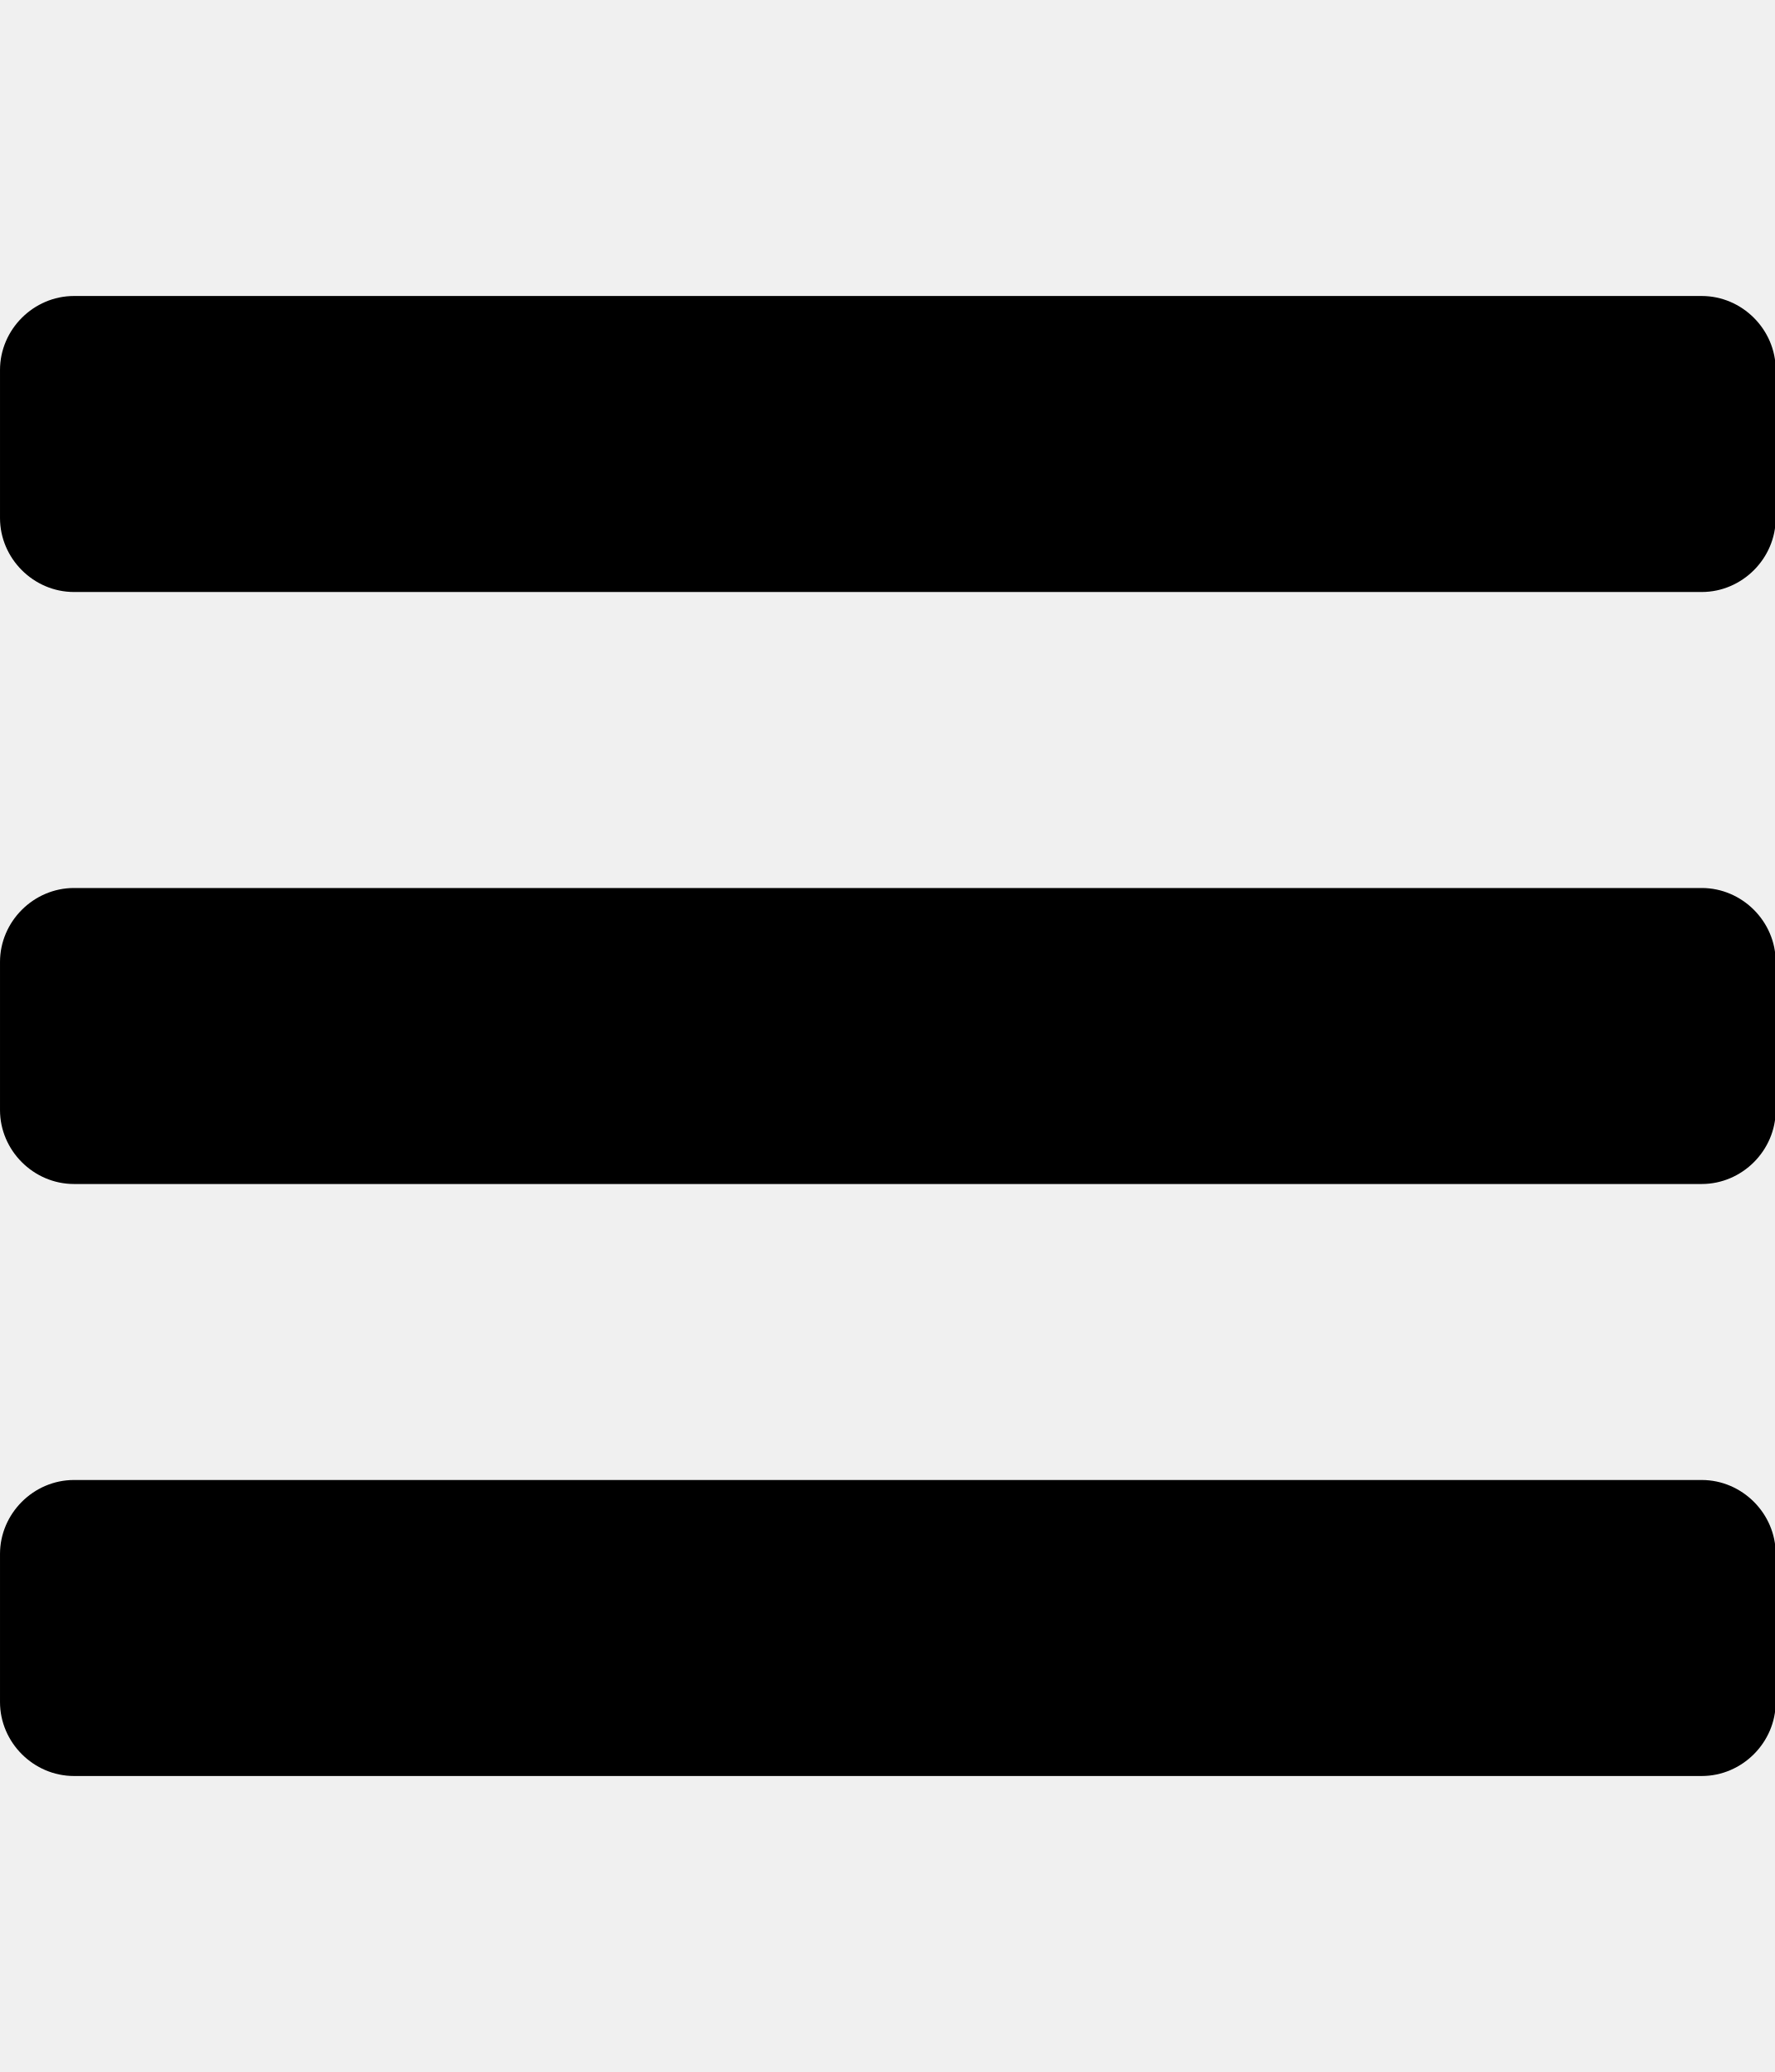
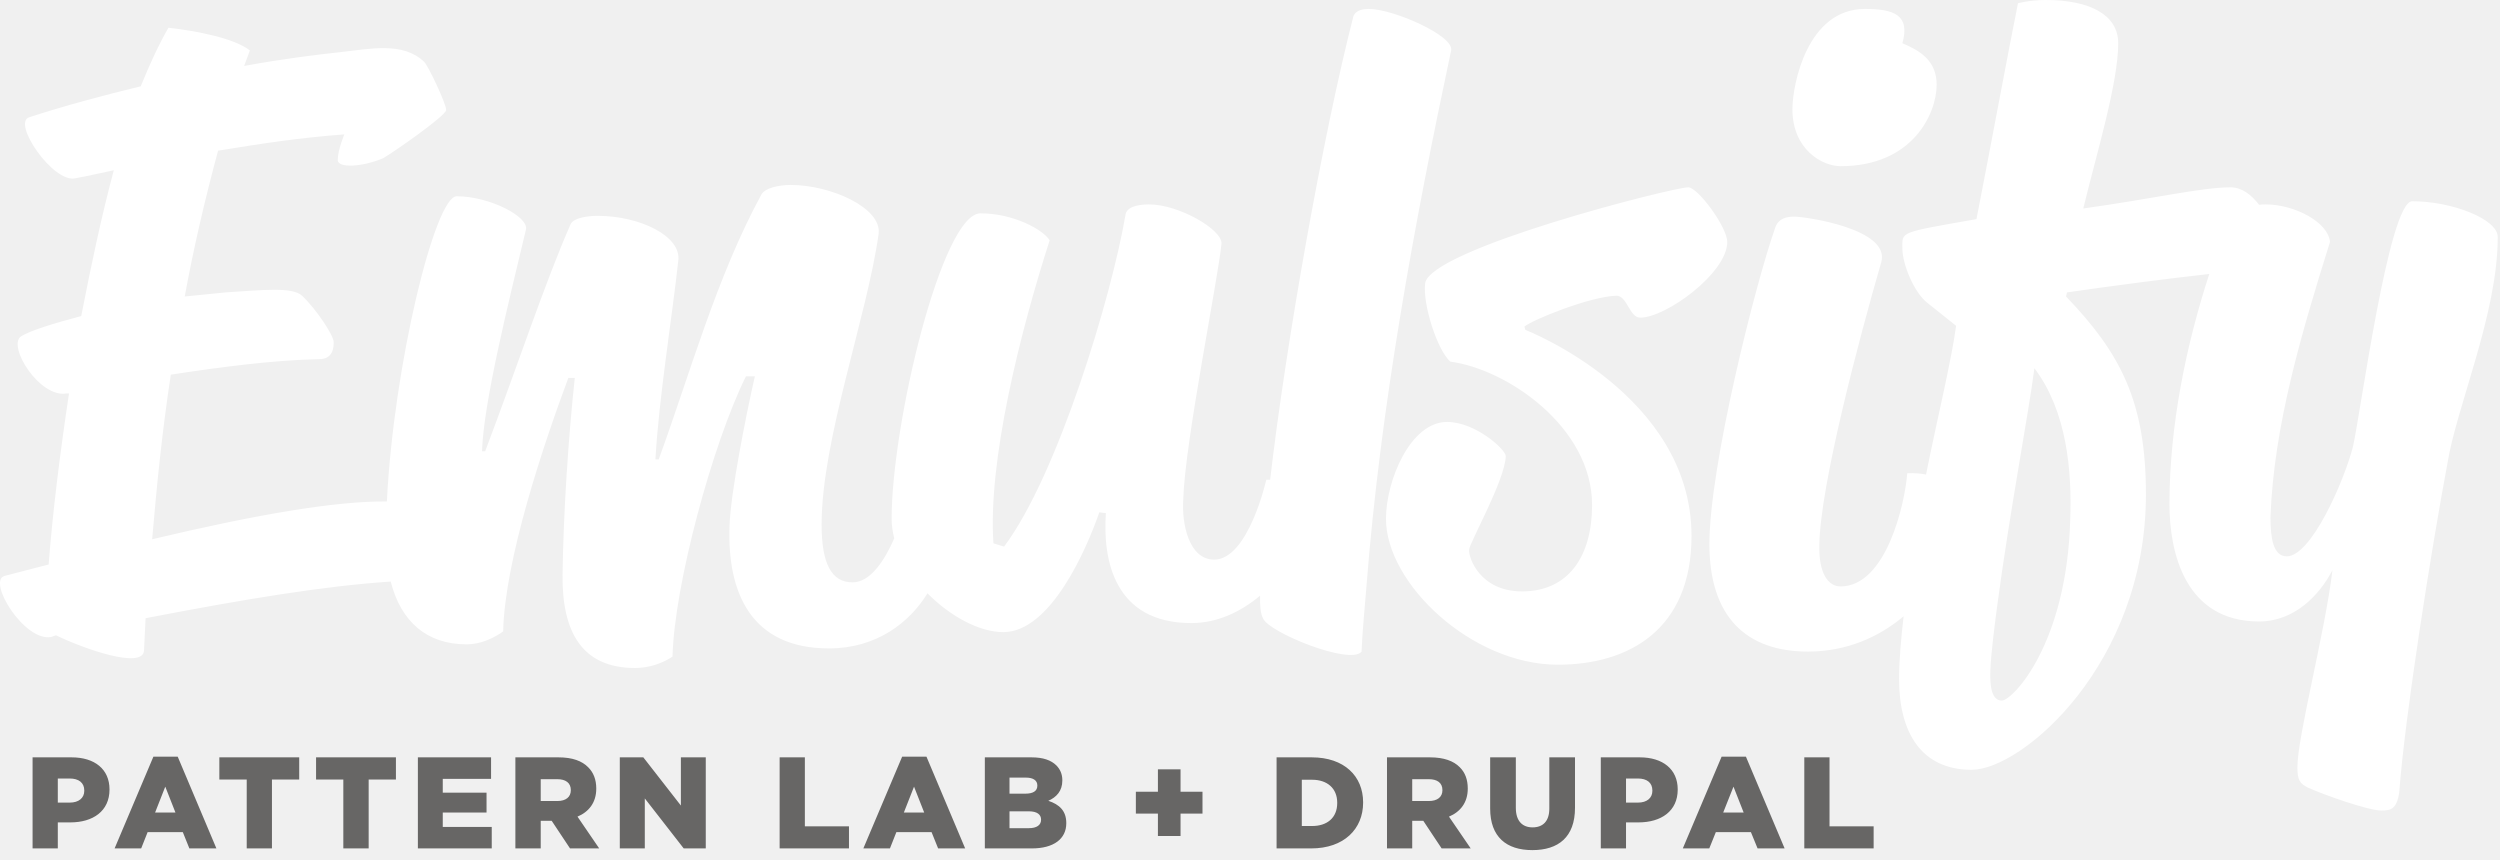
- <svg xmlns="http://www.w3.org/2000/svg" version="1.1" width="257" height="300" viewBox="0 0 257 300">
-   <path d="M257.143 225v21.429c0 5.859-4.855 10.714-10.714 10.714h-235.714c-5.859 0-10.714-4.855-10.714-10.714v-21.429c0-5.859 4.855-10.714 10.714-10.714h235.714c5.859 0 10.714 4.855 10.714 10.714zM257.143 139.286v21.429c0 5.859-4.855 10.714-10.714 10.714h-235.714c-5.859 0-10.714-4.855-10.714-10.714v-21.429c0-5.859 4.855-10.714 10.714-10.714h235.714c5.859 0 10.714 4.855 10.714 10.714zM257.143 53.571v21.429c0 5.859-4.855 10.714-10.714 10.714h-235.714c-5.859 0-10.714-4.855-10.714-10.714v-21.429c0-5.859 4.855-10.714 10.714-10.714h235.714c5.859 0 10.714 4.855 10.714 10.714z" />
+ <svg xmlns="http://www.w3.org/2000/svg" class="emulsify-logo" width="221" height="76" viewBox="0 0 221 76" version="1.1">
+   <g stroke="none" stroke-width="1" fill="none" fill-rule="evenodd">
+     <g transform="translate(-119, -263)">
+       <g transform="translate(97, 263)">
+         <g transform="translate(22, 0)">
+           <path class="emulsify-logo--pattern-lab-and-drupal" d="M2.88 75L2.88 66.95 6.33 66.95C8.37 66.95 9.68 68 9.68 69.78L9.68 69.8C9.68 71.7 8.22 72.7 6.22 72.7L5.11 72.7 5.11 75 2.88 75ZM5.11 70.95L6.17 70.95C6.96 70.95 7.45 70.54 7.45 69.91L7.45 69.88C7.45 69.19 6.96 68.82 6.16 68.82L5.11 68.82 5.11 70.95ZM10.13 75L13.56 66.89 15.71 66.89 19.13 75 16.74 75 16.16 73.56 13.05 73.56 12.48 75 10.13 75ZM13.71 71.83L15.51 71.83 14.61 69.54 13.71 71.83ZM21.81 75L24.04 75 24.04 68.91 26.45 68.91 26.45 66.95 19.39 66.95 19.39 68.91 21.81 68.91 21.81 75ZM30.35 75L32.59 75 32.59 68.91 35 68.91 35 66.95 27.94 66.95 27.94 68.91 30.35 68.91 30.35 75ZM36.94 75L43.47 75 43.47 73.1 39.14 73.1 39.14 71.83 43.01 71.83 43.01 70.07 39.14 70.07 39.14 68.85 43.41 68.85 43.41 66.95 36.94 66.95 36.94 75ZM45.56 75L45.56 66.95 49.37 66.95C50.6 66.95 51.45 67.27 51.99 67.82 52.46 68.28 52.71 68.91 52.71 69.7L52.71 69.72C52.71 70.95 52.05 71.77 51.05 72.19L52.97 75 50.39 75 48.77 72.56 47.8 72.56 47.8 75 45.56 75ZM47.8 70.81L49.27 70.81C50.03 70.81 50.46 70.45 50.46 69.86L50.46 69.84C50.46 69.2 50 68.88 49.26 68.88L47.8 68.88 47.8 70.81ZM54.79 75L57 75 57 70.58 60.44 75 62.39 75 62.39 66.95 60.19 66.95 60.19 71.21 56.87 66.95 54.79 66.95 54.79 75ZM68.92 75L75.05 75 75.05 73.05 71.15 73.05 71.15 66.95 68.92 66.95 68.92 75ZM76.32 75L79.75 66.89 81.9 66.89 85.32 75 82.93 75 82.35 73.56 79.24 73.56 78.67 75 76.32 75ZM79.9 71.83L81.7 71.83 80.8 69.54 79.9 71.83ZM87.06 75L87.06 66.95 91.19 66.95C92.21 66.95 92.92 67.2 93.39 67.67 93.71 68 93.91 68.42 93.91 68.97L93.91 69C93.91 69.93 93.38 70.48 92.67 70.79 93.64 71.11 94.26 71.67 94.26 72.76L94.26 72.78C94.26 74.16 93.14 75 91.22 75L87.06 75ZM89.24 70.16L90.64 70.16C91.32 70.16 91.7 69.93 91.7 69.46L91.7 69.43C91.7 69 91.35 68.74 90.69 68.74L89.24 68.74 89.24 70.16ZM89.24 73.21L90.96 73.21C91.64 73.21 92.03 72.94 92.03 72.47L92.03 72.45C92.03 72.01 91.69 71.72 90.94 71.72L89.24 71.72 89.24 73.21ZM102.36 73.9L104.36 73.9 104.36 71.92 106.3 71.92 106.3 69.99 104.36 69.99 104.36 68.01 102.36 68.01 102.36 69.99 100.41 69.99 100.41 71.92 102.36 71.92 102.36 73.9ZM112.85 75L112.85 66.95 115.96 66.95C118.83 66.95 120.5 68.61 120.5 70.93L120.5 70.95C120.5 73.28 118.81 75 115.91 75L112.85 75ZM115.08 73.02L115.99 73.02C117.32 73.02 118.21 72.29 118.21 70.99L118.21 70.96C118.21 69.68 117.32 68.93 115.99 68.93L115.08 68.93 115.08 73.02ZM122.61 75L122.61 66.95 126.41 66.95C127.64 66.95 128.5 67.27 129.04 67.82 129.51 68.28 129.75 68.91 129.75 69.7L129.75 69.72C129.75 70.95 129.09 71.77 128.09 72.19L130.01 75 127.44 75 125.82 72.56 124.84 72.56 124.84 75 122.61 75ZM124.84 70.81L126.31 70.81C127.07 70.81 127.51 70.45 127.51 69.86L127.51 69.84C127.51 69.2 127.05 68.88 126.3 68.88L124.84 68.88 124.84 70.81ZM135.46 75.15C137.75 75.15 139.23 74.01 139.23 71.41L139.23 66.95 136.96 66.95 136.96 71.48C136.96 72.61 136.38 73.14 135.48 73.14 134.58 73.14 134 72.58 134 71.42L134 66.95 131.73 66.95 131.73 71.47C131.73 73.99 133.17 75.15 135.46 75.15ZM141.51 75L141.51 66.95 144.96 66.95C146.99 66.95 148.31 68 148.31 69.78L148.31 69.8C148.31 71.7 146.85 72.7 144.84 72.7L143.74 72.7 143.74 75 141.51 75ZM143.74 70.95L144.8 70.95C145.59 70.95 146.07 70.54 146.07 69.91L146.07 69.88C146.07 69.19 145.59 68.82 144.79 68.82L143.74 68.82 143.74 70.95ZM148.76 75L152.19 66.89 154.34 66.89 157.76 75 155.37 75 154.78 73.56 151.68 73.56 151.1 75 148.76 75ZM152.33 71.83L154.14 71.83 153.24 69.54 152.33 71.83ZM159.5 75L165.63 75 165.63 73.05 161.73 73.05 161.73 66.95 159.5 66.95 159.5 75Z" fill="#676665" />
+           <path class="emulsify-logo--emulsify" d="M121.01 0.79C123.17 0.79 128.57 3.17 128.28 4.46 125.04 19.66 122.02 36.08 120.8 51.77 120.65 53.72 120.44 55.66 120.36 57.61 119.36 58.83 112.08 55.88 111.65 54.65 111.43 54.26 111.37 53.53 111.39 52.66 109.69 54.08 107.61 55.08 105.32 55.08 98.48 55.08 97.47 49.47 97.76 45.36L97.18 45.29C96.03 48.6 92.86 55.88 88.69 55.88 86.58 55.88 83.99 54.48 81.99 52.45 80.41 55.02 77.5 57.32 73.28 57.32 66.37 57.32 64.28 52.35 64.49 46.52 64.57 43.64 65.94 36.72 66.73 33.27L65.94 33.27C62.98 39.24 59.6 51.77 59.45 58.04 59.45 58.04 58.09 59.05 56.14 59.05 51.46 59.05 49.66 55.88 49.73 50.76 49.81 45.22 50.24 38.74 50.81 33.41L50.24 33.41C48.01 39.39 44.62 49.54 44.48 55.81 44.48 55.81 43.04 56.96 41.24 56.96 37.74 56.96 35.44 54.96 34.54 51.41 28.68 51.8 21.74 52.94 12.87 54.65L12.73 57.53C12.58 59.19 7.33 57.32 4.95 56.16L4.52 56.31C2.14 56.74-1.17 51.34 0.41 50.91L4.3 49.9C4.66 45.22 5.31 40.03 6.1 34.78L5.89 34.78C3.51 35.21 0.63 30.6 1.85 29.74 2.65 29.23 4.73 28.59 7.18 27.94 8.05 23.47 8.98 19.08 10.06 15.05 8.98 15.27 7.83 15.55 6.61 15.77 4.66 16.13 1.06 10.87 2.57 10.37 5.67 9.36 9.13 8.43 12.44 7.63 13.23 5.69 14.02 3.96 14.89 2.45 17.41 2.74 20.72 3.38 22.09 4.46L21.58 5.83C25.11 5.18 28.14 4.82 30.08 4.61 32.74 4.32 35.62 3.67 37.5 5.47 37.86 5.83 39.44 9.15 39.44 9.72 39.44 10.23 34.76 13.47 33.9 13.97 32.1 14.76 29.79 14.91 29.86 14.11 29.86 13.25 30.44 11.88 30.44 11.88 26.55 12.17 23.24 12.67 19.28 13.32 18.13 17.57 17.12 21.89 16.33 26.21L19.93 25.85C23.31 25.63 25.83 25.35 26.7 26.14 27.99 27.36 29.5 29.67 29.5 30.24 29.5 30.75 29.43 31.75 28.21 31.75 24.1 31.83 19.28 32.48 15.1 33.12 14.38 37.8 13.88 42.63 13.45 47.67 22.62 45.49 29.68 44.28 34.2 44.33 34.8 32.26 38.46 17.35 40.37 17.35 43.25 17.35 46.78 19.15 46.49 20.31 44.91 26.93 42.75 35.57 42.61 39.89L42.89 39.89C45.7 32.48 48.22 24.84 50.45 19.8 50.74 19.23 52.04 19.08 52.83 19.08 56.57 19.08 60.25 20.88 59.96 23.04 59.45 27.79 58.23 35.28 57.94 40.61L58.23 40.61C60.97 33.12 63.34 24.48 67.3 17.21 67.59 16.63 68.82 16.35 69.9 16.35 73.42 16.35 77.96 18.36 77.67 20.67 76.66 27.94 72.63 38.88 72.63 46.37 72.63 49.83 73.5 51.48 75.37 51.48 76.97 51.48 78.24 49.46 79.05 47.59 78.91 47.02 78.82 46.44 78.82 45.87 78.82 37.44 83.28 18.86 86.67 18.86 89.62 18.86 92.21 20.31 92.79 21.24 90.13 29.52 87.32 40.83 87.82 48.03L88.76 48.32C93.51 41.98 98.26 26.21 99.49 19.01 99.56 18.36 100.42 18.07 101.57 18.07 104.24 18.07 108.05 20.31 107.98 21.53 107.7 24.55 104.74 39.1 104.6 44.14 104.45 46.3 105.1 49.47 107.33 49.47 110.36 49.47 111.94 42.41 111.94 42.41 112.02 42.41 112.13 42.41 112.28 42.41 113.69 30.28 116.95 11.91 119.64 1.44 119.86 0.86 120.58 0.79 121.01 0.79ZM144.99 28.08C144.05 28.08 143.84 26.14 142.9 26.14 140.53 26.21 135.41 28.3 134.76 28.87L134.84 29.16C134.84 29.16 149.53 34.85 149.53 47.38 149.53 55.66 143.98 58.76 137.72 58.76 130.08 58.76 122.52 51.56 122.52 45.87 122.52 42.48 124.68 37.3 127.92 37.3 130.44 37.3 133.11 39.75 133.11 40.32 133.04 42.48 129.87 48.03 129.87 48.6 129.8 49.25 130.8 52.28 134.55 52.28 138.65 52.28 140.74 49.18 140.74 44.64 140.74 37.73 133.18 32.62 128.21 31.97 127.06 30.96 125.76 26.93 125.98 25.06 126.34 22.03 147.87 16.56 149.24 16.56 150.1 16.56 152.69 20.09 152.69 21.39 152.69 24.12 147.29 28.08 144.99 28.08ZM162.7 14.69C161.12 14.69 158.45 13.25 158.45 9.65 158.45 7.49 159.75 0.79 164.86 0.79 167.38 0.79 168.89 1.3 168.17 3.82 169.68 4.46 171.2 5.33 171.2 7.49 171.2 10.01 169.11 14.69 162.7 14.69ZM213.24 17.79C216.77 17.79 220.8 19.37 220.8 20.95 220.8 27.79 217.13 36 216.34 41.04 214.97 48.32 212.6 63.22 212.09 70.06 211.87 71.57 211.3 71.65 210.51 71.65 209.36 71.65 205.47 70.28 204.03 69.63 203.31 69.27 203.09 68.98 203.09 67.83 203.09 65.09 205.54 55.88 206.19 50.4 205.03 52.64 202.8 54.94 199.71 54.94 193.15 54.94 191.78 48.82 191.78 44.57 191.78 37.6 193.27 30.45 195.3 24.22 191.46 24.65 186.83 25.25 182.72 25.85L182.64 26.21C187.47 31.25 189.7 35.5 189.7 43.71 189.7 58.68 178.76 68.05 174.29 68.05 169.83 68.05 167.88 64.73 167.88 60.05 167.88 58.37 168.05 56.46 168.28 54.48 166.09 56.32 163.24 57.6 159.82 57.6 154.35 57.6 151.11 54.51 151.11 48.1 151.11 41.26 155.14 25.2 156.94 20.09 157.23 19.3 157.95 19.15 158.6 19.15 159.6 19.15 167.16 20.23 166.3 23.19 164.36 29.88 160.9 42.92 160.83 48.17 160.76 50.69 161.62 51.84 162.7 51.84 166.73 51.84 168.39 44.57 168.6 41.84 168.6 41.84 169.37 41.77 170.26 41.95 171.35 36.55 172.49 31.97 172.92 28.8L170.4 26.79C169.18 25.85 168.17 23.33 168.17 21.96 168.17 20.45 167.81 20.59 174.72 19.37 175.95 13.1 177.68 3.74 178.39 0.29 178.39 0.29 179.4 0 180.84 0 184.73 0 187.25 1.3 187.25 3.82 187.25 7.35 185.31 13.68 184.16 18.43 190.35 17.57 194.6 16.56 197.19 16.56 198.17 16.56 199.02 17.21 199.7 18.1 199.89 18.08 200.08 18.07 200.28 18.07 202.87 18.07 205.83 19.66 205.97 21.39 203.52 29.23 201 37.59 200.71 45.72 200.71 47.52 200.93 49.18 202.15 49.18 204.31 49.18 207.2 42.56 207.99 39.53 208.63 36.87 211.16 17.79 213.24 17.79ZM183.01 45.87C183.16 41.62 182.72 36.36 179.84 32.55 179.34 36.51 177.68 45.08 176.53 53.72 176.31 55.44 176.03 57.53 175.95 59.19 175.88 60.77 176.1 61.93 176.96 61.93 177.9 61.93 182.72 56.96 183.01 45.87Z" fill="#FFFFFF" />
+         </g>
+       </g>
+     </g>
+   </g>
</svg>
